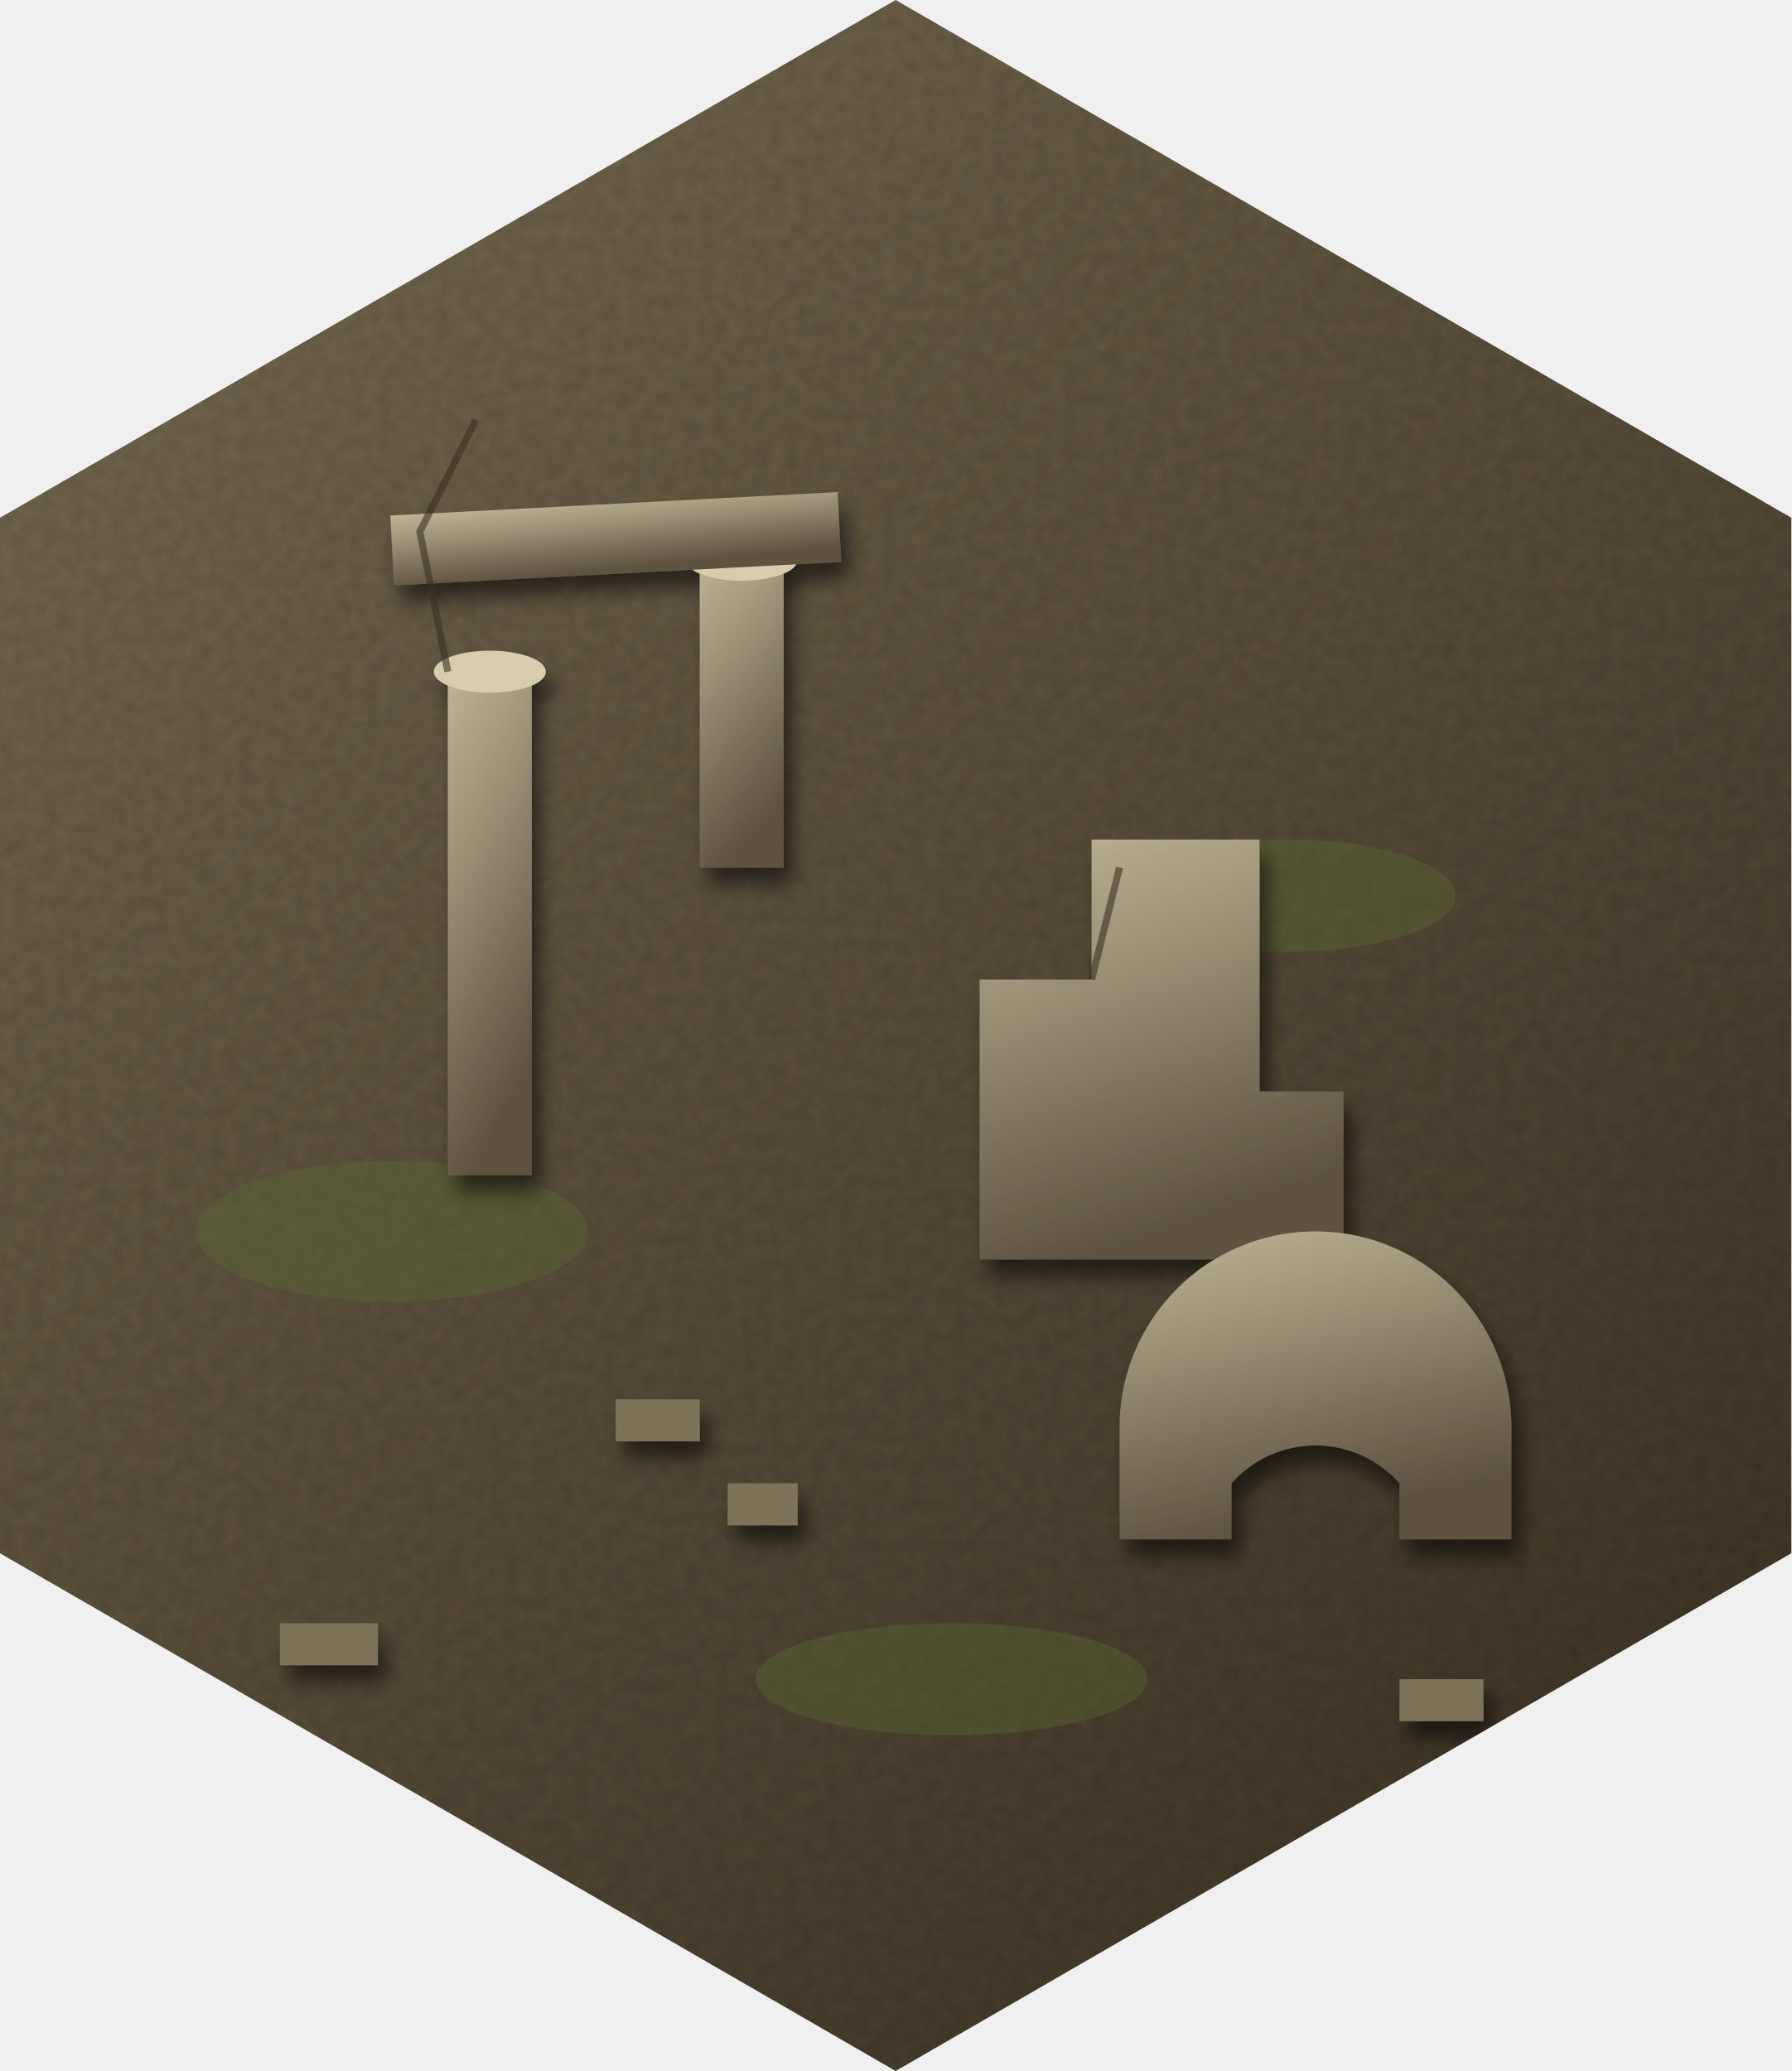
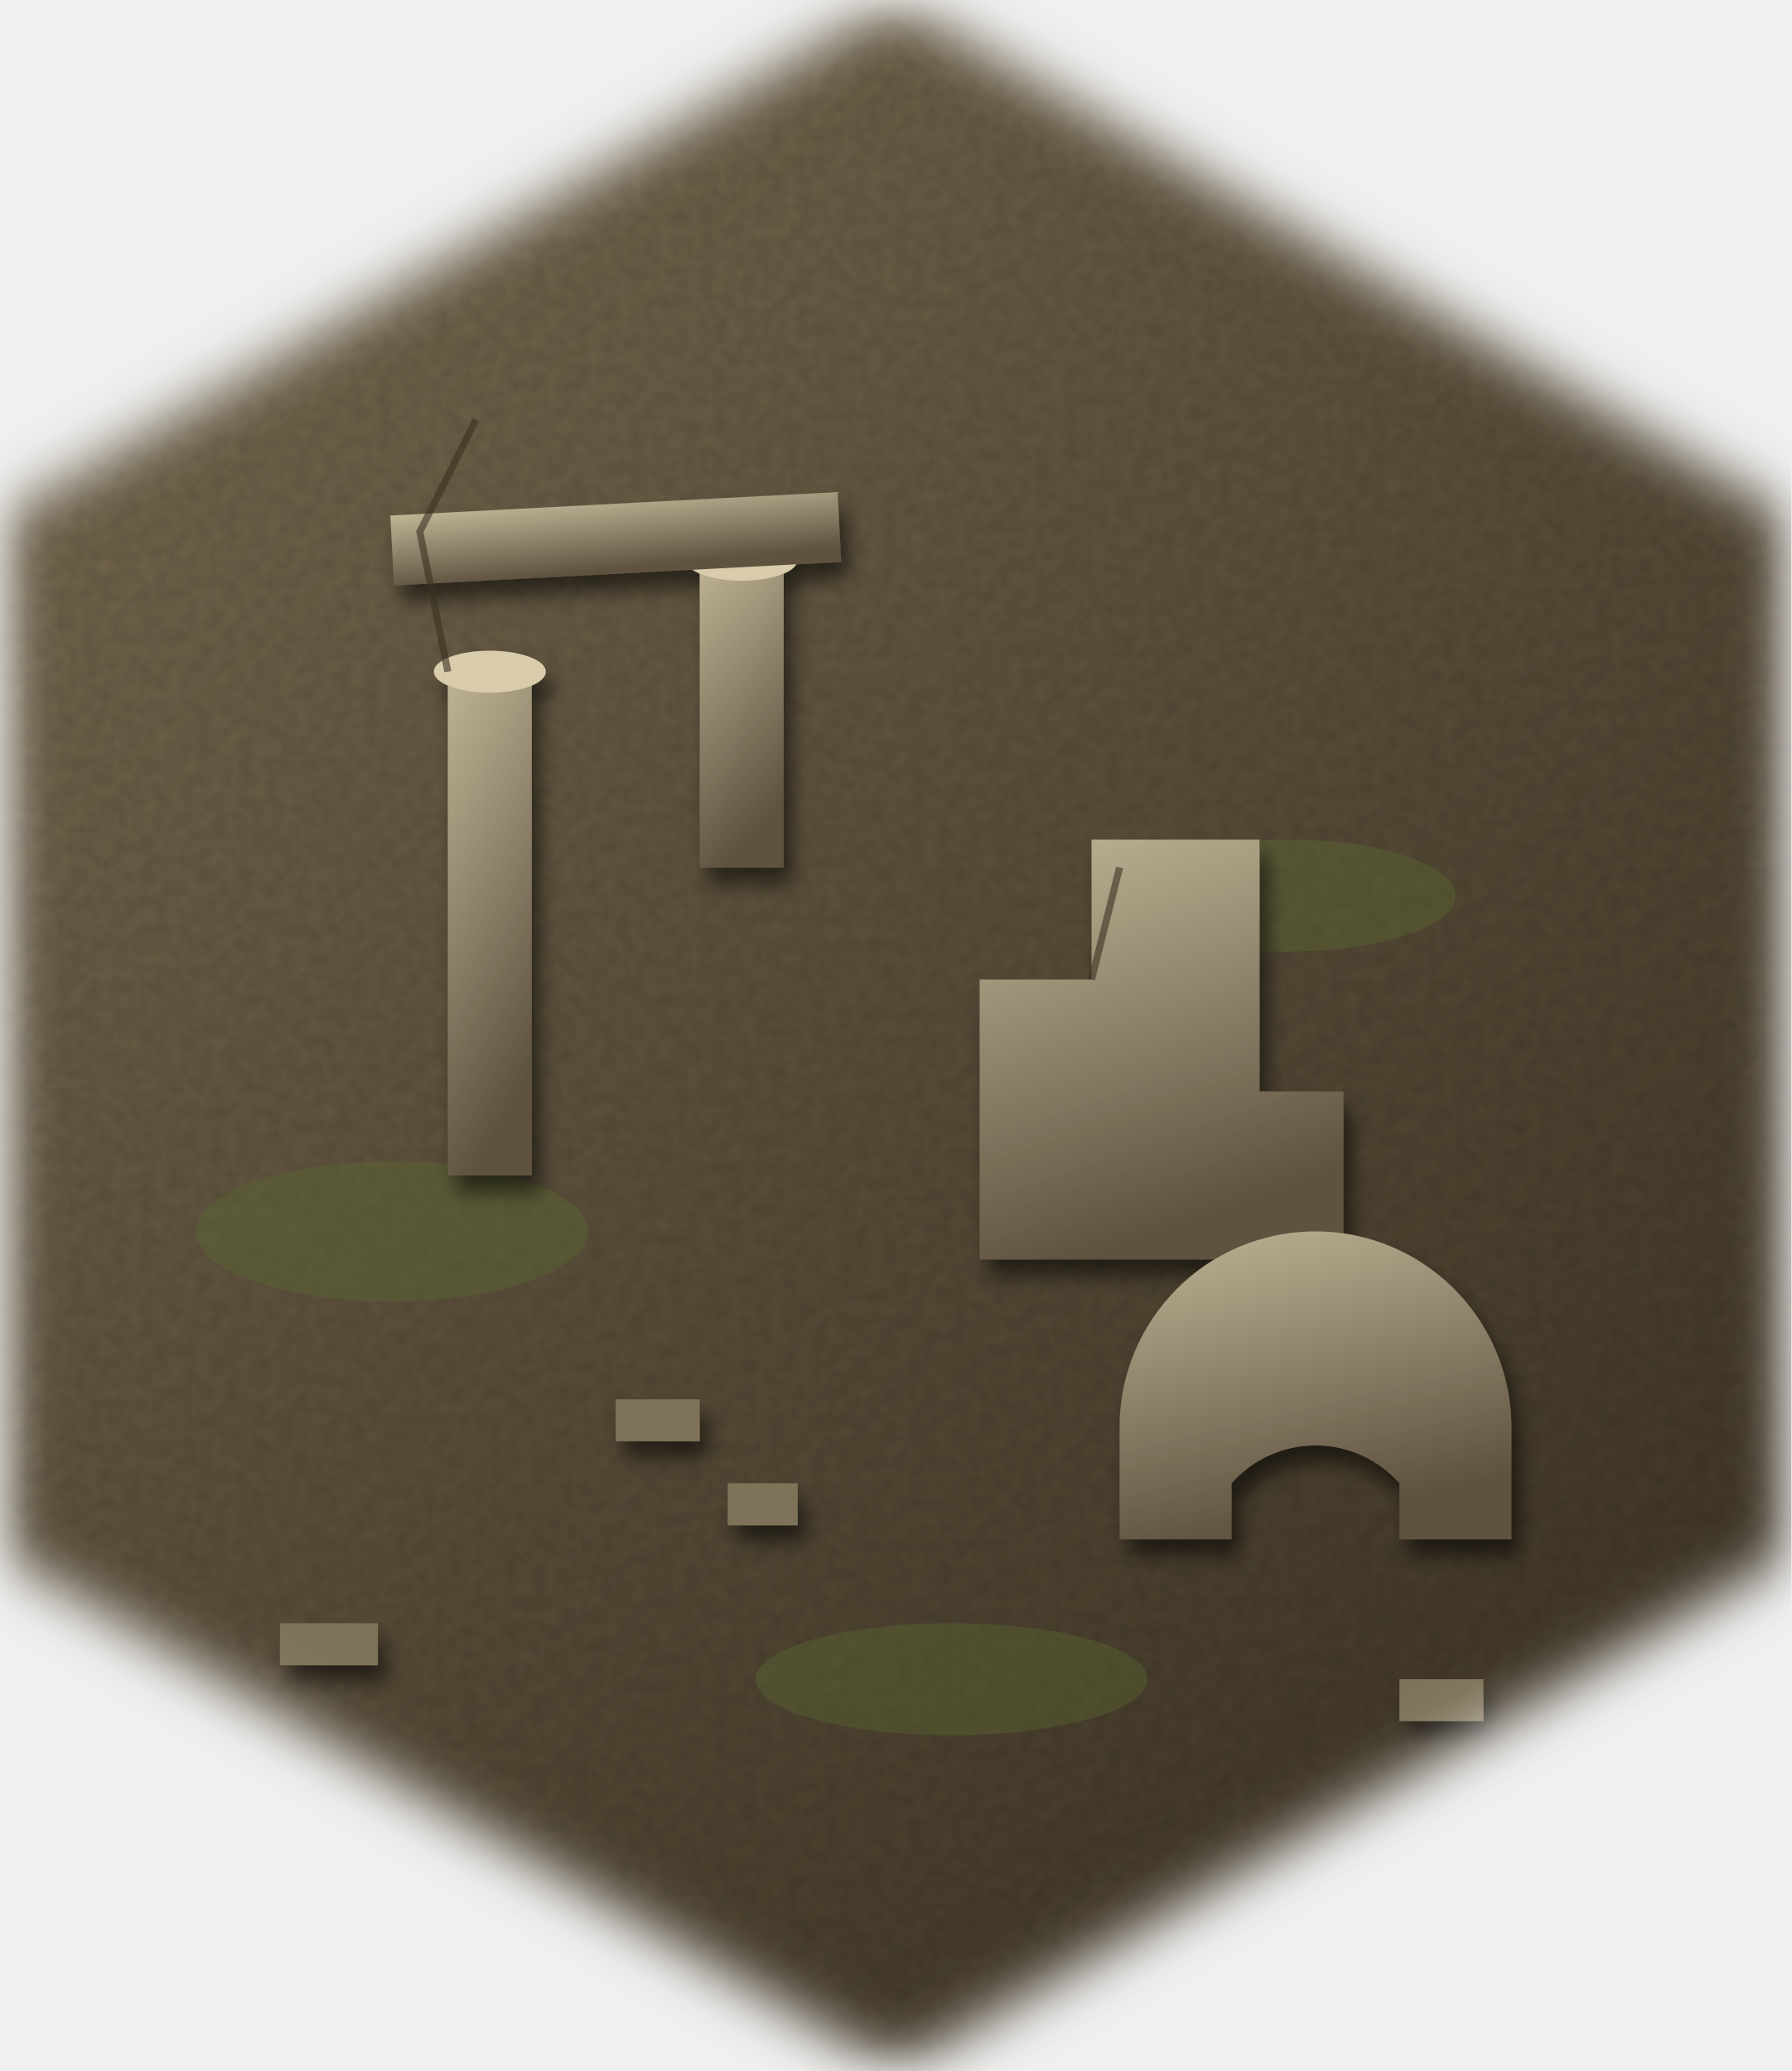
<svg xmlns="http://www.w3.org/2000/svg" viewBox="0 0 128 148" preserveAspectRatio="xMidYMid meet">
  <defs>
    <clipPath id="hex">
      <polygon points="64,0 128,37 128,111 64,148 0,111 0,37" />
    </clipPath>
+     <mask id="softhex">
+       <polygon points="64,0 128,37 128,111 64,148 0,111 0,37" fill="white" filter="url(#hexblur)" />
+     </mask>
+     <filter id="hexblur" x="-10%" y="-10%" width="120%" height="120%">
+       <feGaussianBlur stdDeviation="2" />
+     </filter>
    <linearGradient id="lg-base" x1="0" y1="0" x2="0.8" y2="1">
      <stop offset="0" stop-color="#7c6e54" />
      <stop offset="1" stop-color="#3e3424" />
    </linearGradient>
    <linearGradient id="lg-stone" x1="0" y1="0" x2="0.3" y2="1">
      <stop offset="0" stop-color="#c0b496" />
      <stop offset="1" stop-color="#5e5240" />
    </linearGradient>
    <filter id="nz" x="0" y="0" width="1" height="1">
      <feTurbulence type="fractalNoise" baseFrequency="1.0" numOctaves="2" seed="47" />
      <feColorMatrix values="0 0 0 0 0  0 0 0 0 0  0 0 0 0 0  0 0 0 0.28 0" />
      <feComposite in2="SourceGraphic" operator="in" />
    </filter>
    <filter id="ds" x="-30%" y="-30%" width="160%" height="160%">
      <feGaussianBlur in="SourceAlpha" stdDeviation="0.7" />
      <feOffset dx="0.6" dy="1.2" />
      <feComponentTransfer>
        <feFuncA type="linear" slope="0.55" />
      </feComponentTransfer>
      <feMerge>
        <feMergeNode />
        <feMergeNode in="SourceGraphic" />
      </feMerge>
    </filter>
  </defs>
-   <g clip-path="url(#hex)">
+   <g mask="url(#softhex)">
    <rect x="0" y="0" width="128" height="148" fill="url(#lg-base)" />
    <rect x="0" y="0" width="128" height="148" fill="#2a2218" filter="url(#nz)" opacity="0.55" />
    <g fill="#5a6a32" opacity="0.4">
      <ellipse cx="28" cy="88" rx="14" ry="5" />
      <ellipse cx="92" cy="64" rx="12" ry="4" />
      <ellipse cx="68" cy="120" rx="14" ry="4" />
    </g>
    <g filter="url(#ds)">
      <rect x="32" y="48" width="6" height="36" fill="url(#lg-stone)" />
      <ellipse cx="35" cy="48" rx="4" ry="1.5" fill="#d8ccac" />
      <rect x="50" y="40" width="6" height="22" fill="url(#lg-stone)" />
      <ellipse cx="53" cy="40" rx="4" ry="1.5" fill="#d8ccac" />
      <rect x="28" y="36" width="32" height="5" fill="url(#lg-stone)" transform="rotate(-3 44 38.5)" />
      <path d="M 70 90 L 70 70 L 78 70 L 78 60 L 90 60 L 90 78 L 96 78 L 96 90 Z" fill="url(#lg-stone)" />
      <path d="M 80 102 A 14 14 0 0 1 108 102 L 108 110 L 100 110 L 100 106 A 8 8 0 0 0 88 106 L 88 110 L 80 110 Z" fill="url(#lg-stone)" />
      <rect x="44" y="100" width="6" height="3" fill="#7e7258" />
      <rect x="52" y="106" width="5" height="3" fill="#7e7258" />
      <rect x="20" y="116" width="7" height="3" fill="#7e7258" />
      <rect x="100" y="120" width="6" height="3" fill="#7e7258" />
    </g>
    <g stroke="#3a3020" stroke-width="0.5" fill="none" opacity="0.6">
      <path d="M 32 48 L 30 38 L 34 30" />
      <path d="M 78 70 L 80 62" />
    </g>
  </g>
</svg>
